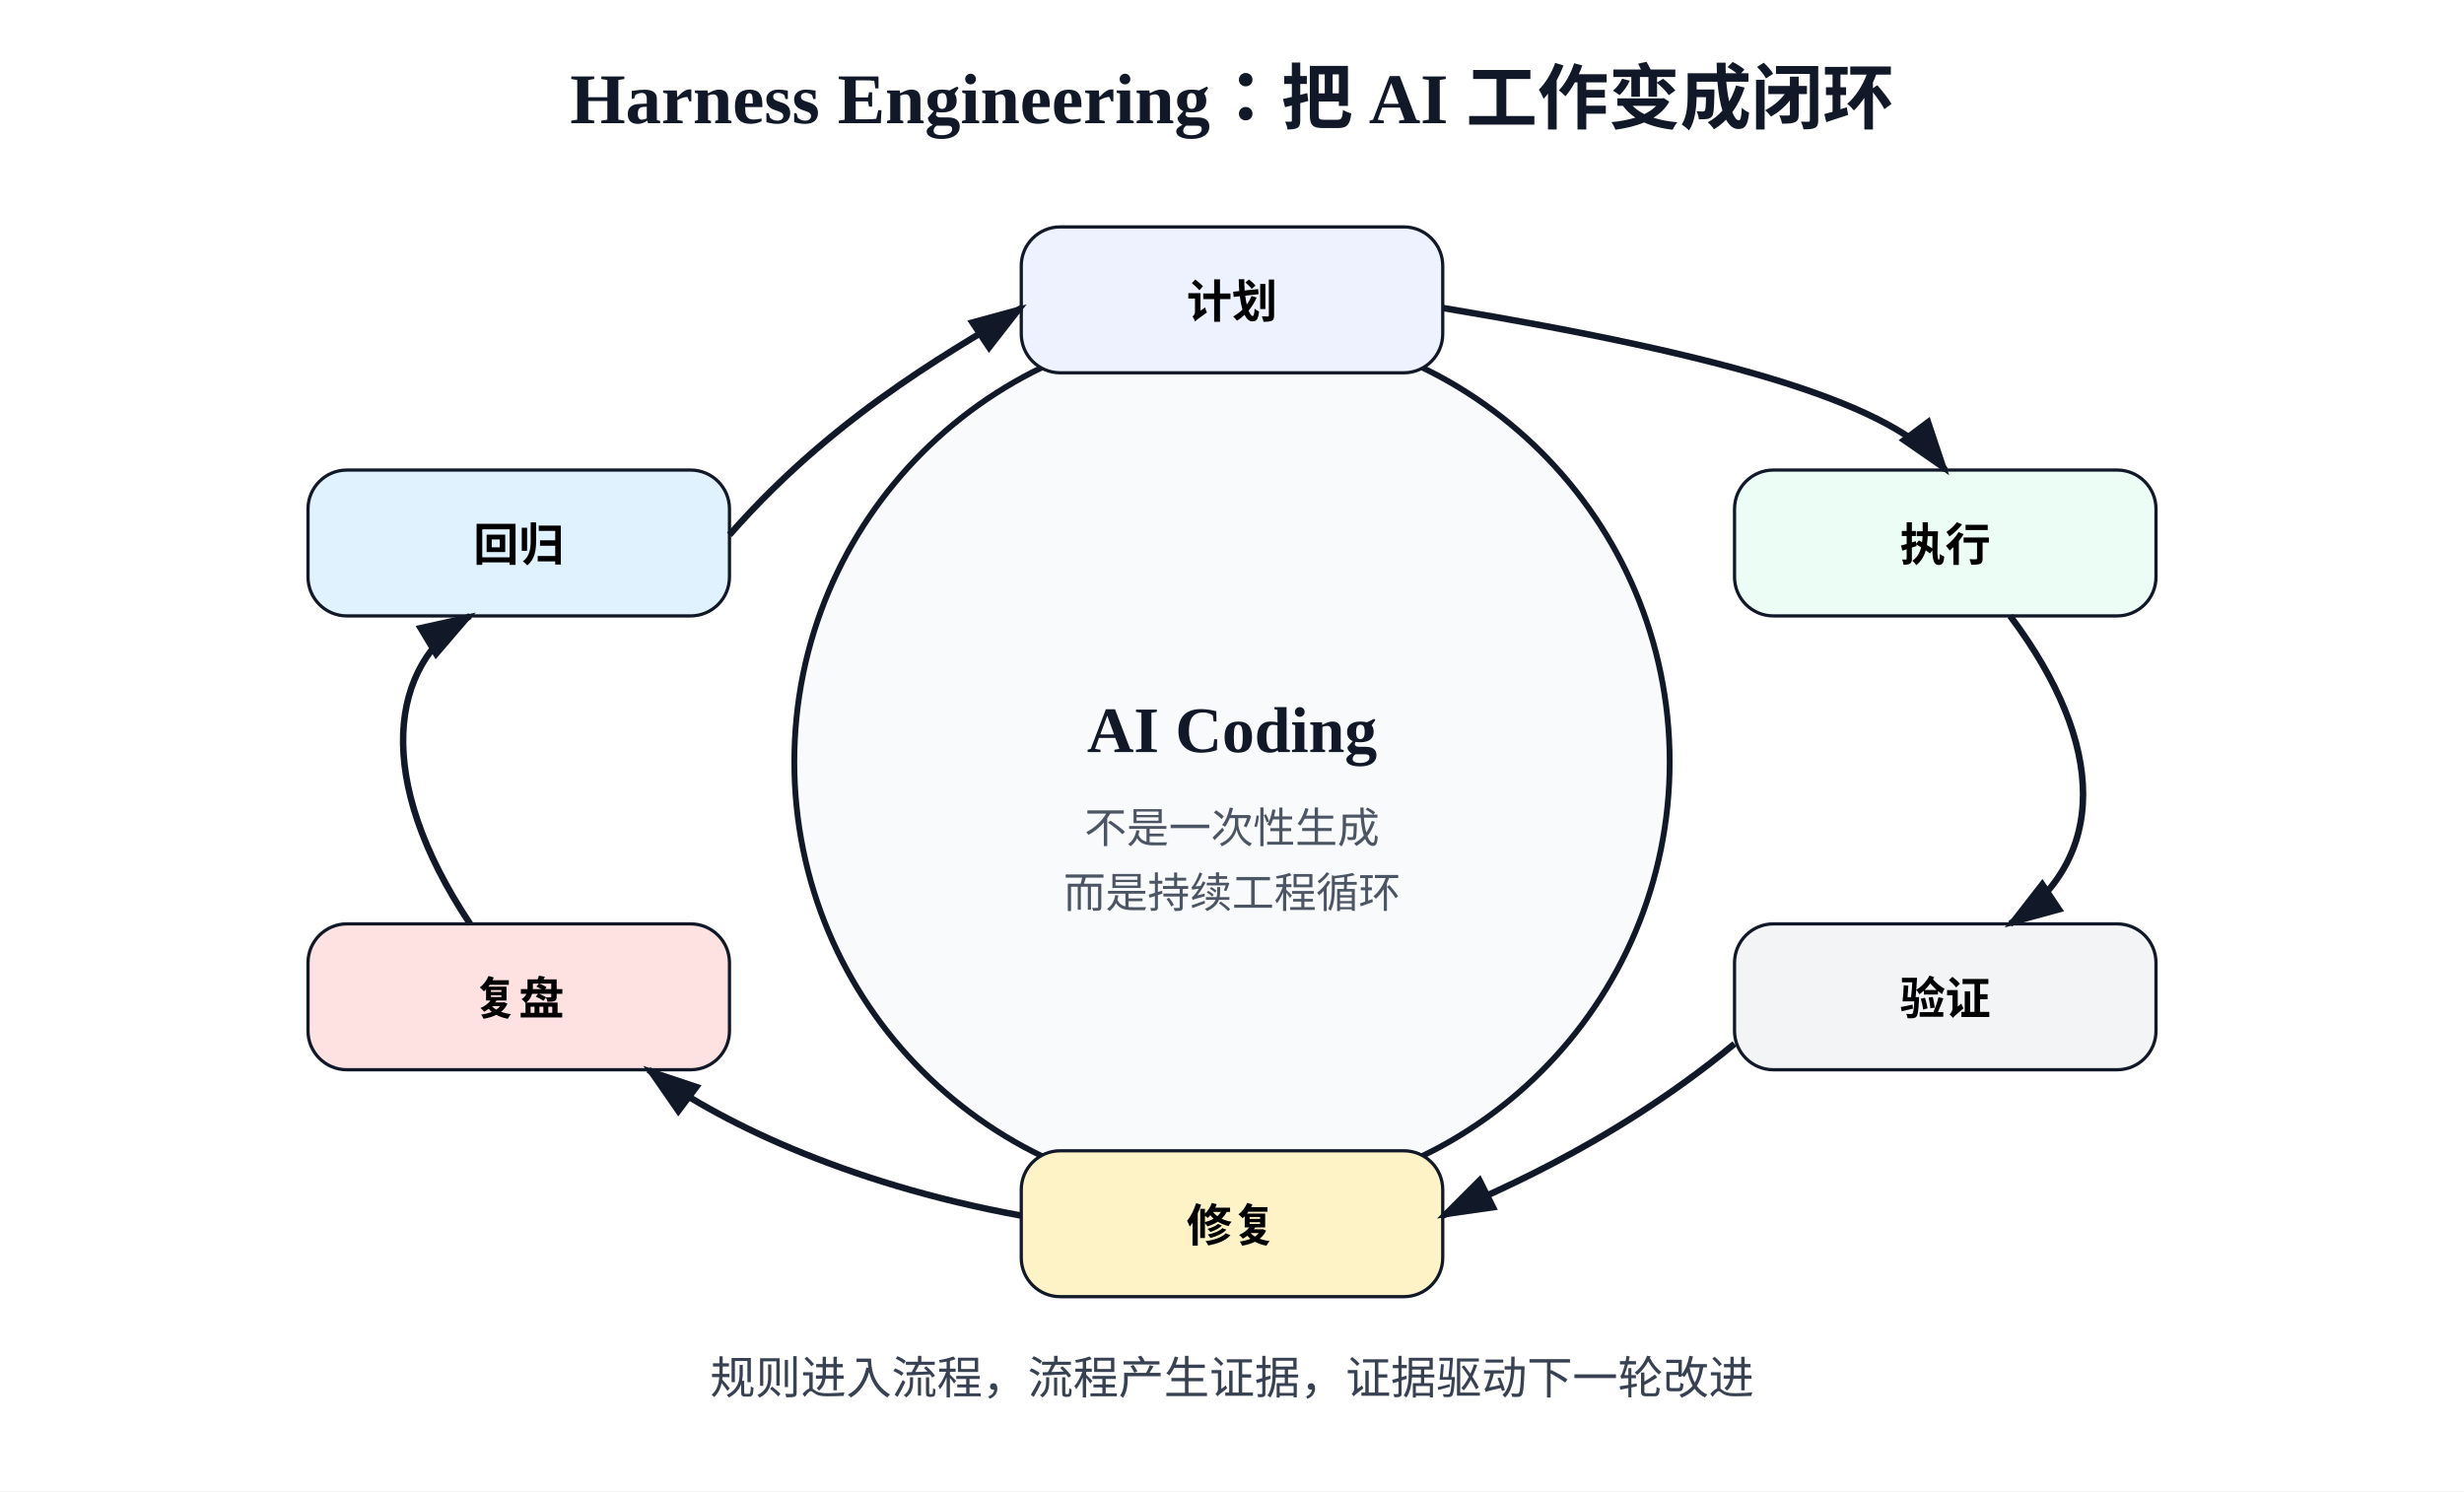
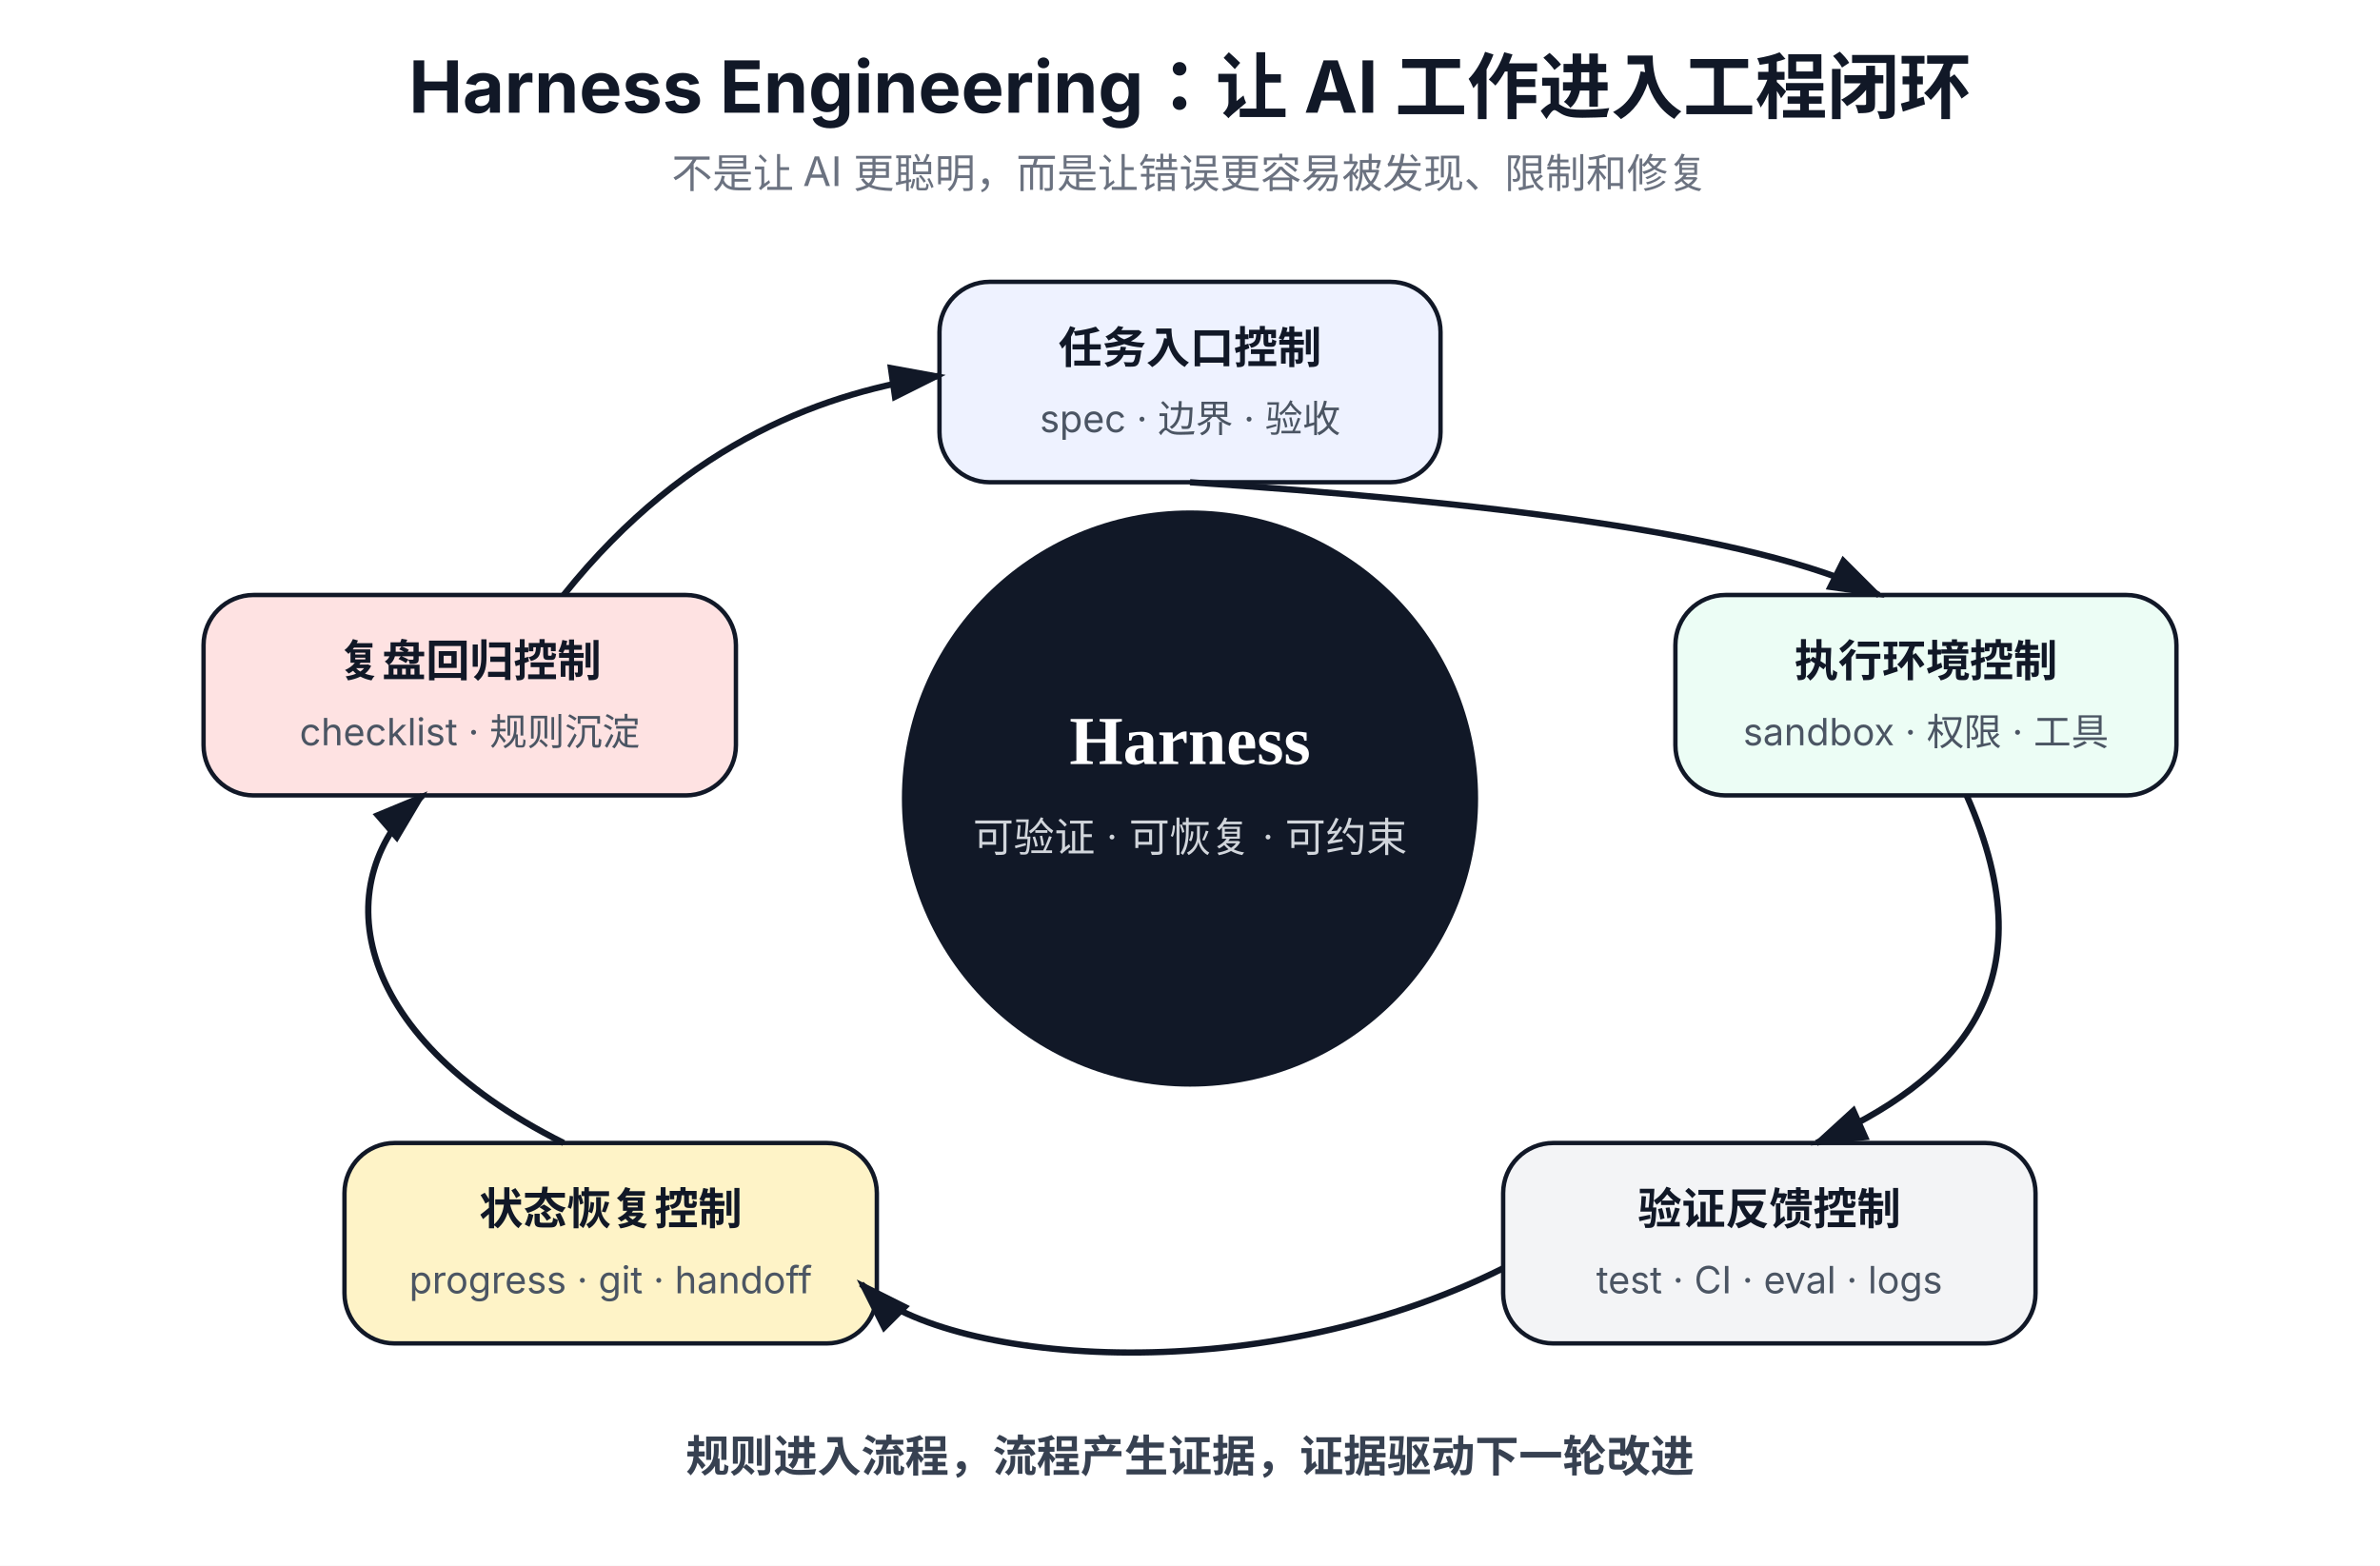
- <svg xmlns="http://www.w3.org/2000/svg" width="760" height="460" viewBox="0 0 760 460">
-   <rect width="760" height="460" fill="#ffffff" />
-   <text x="380" y="38" text-anchor="middle" font-size="22" font-weight="700" fill="#111827">Harness Engineering：把 AI 工作变成闭环</text>
-   <circle cx="380" cy="235" r="135" fill="#F9FAFB" stroke="#111827" stroke-width="1.8" />
-   <text x="380" y="232" text-anchor="middle" font-size="20" font-weight="700" fill="#111827">AI Coding</text>
-   <text x="380" y="260" text-anchor="middle" font-size="13" fill="#4B5563">不是一次性生成</text>
-   <text x="380" y="280" text-anchor="middle" font-size="13" fill="#4B5563">而是持续工程循环</text>
-   <rect x="315" y="70" width="130" height="45" rx="12" fill="#EEF2FF" stroke="#111827" />
-   <text x="380" y="98" text-anchor="middle" font-size="14" font-weight="700">计划</text>
-   <rect x="535" y="145" width="130" height="45" rx="12" fill="#ECFDF5" stroke="#111827" />
-   <text x="600" y="173" text-anchor="middle" font-size="14" font-weight="700">执行</text>
-   <rect x="535" y="285" width="130" height="45" rx="12" fill="#F3F4F6" stroke="#111827" />
-   <text x="600" y="313" text-anchor="middle" font-size="14" font-weight="700">验证</text>
-   <rect x="315" y="355" width="130" height="45" rx="12" fill="#FEF3C7" stroke="#111827" />
-   <text x="380" y="383" text-anchor="middle" font-size="14" font-weight="700">修复</text>
-   <rect x="95" y="285" width="130" height="45" rx="12" fill="#FEE2E2" stroke="#111827" />
-   <text x="160" y="313" text-anchor="middle" font-size="14" font-weight="700">复盘</text>
-   <rect x="95" y="145" width="130" height="45" rx="12" fill="#E0F2FE" stroke="#111827" />
-   <text x="160" y="173" text-anchor="middle" font-size="14" font-weight="700">回归</text>
-   <path d="M445 95 C535 110 585 125 600 145" fill="none" stroke="#111827" stroke-width="2" marker-end="url(#arrow)" />
-   <path d="M620 190 C650 230 650 265 620 285" fill="none" stroke="#111827" stroke-width="2" marker-end="url(#arrow)" />
-   <path d="M535 322 C495 355 455 370 445 375" fill="none" stroke="#111827" stroke-width="2" marker-end="url(#arrow)" />
-   <path d="M315 375 C260 365 220 345 200 330" fill="none" stroke="#111827" stroke-width="2" marker-end="url(#arrow)" />
-   <path d="M145 285 C115 240 120 205 145 190" fill="none" stroke="#111827" stroke-width="2" marker-end="url(#arrow)" />
-   <path d="M225 165 C260 125 300 105 315 95" fill="none" stroke="#111827" stroke-width="2" marker-end="url(#arrow)" />
-   <text x="380" y="430" text-anchor="middle" font-size="14" fill="#374151">规则进入流程，流程产生证据，证据驱动下一轮改进</text>
+ <svg xmlns="http://www.w3.org/2000/svg" width="760" height="500" viewBox="0 0 760 500" role="img" aria-labelledby="title desc">
  <defs>
    <marker id="arrow" markerWidth="10" markerHeight="10" refX="8" refY="3" orient="auto">
      <path d="M0,0 L0,6 L9,3 z" fill="#111827" />
    </marker>
+     <style>.title{font:700 23px -apple-system,BlinkMacSystemFont,"Segoe UI",sans-serif;fill:#111827}.sub{font:400 13px -apple-system,BlinkMacSystemFont,"Segoe UI",sans-serif;fill:#6B7280}.h{font:700 14px -apple-system,BlinkMacSystemFont,"Segoe UI",sans-serif;fill:#111827}.t{font:400 12px -apple-system,BlinkMacSystemFont,"Segoe UI",sans-serif;fill:#4B5563}.box{stroke:#111827;stroke-width:1.4}.line{fill:none;stroke:#111827;stroke-width:2;marker-end:url(#arrow)}</style>
  </defs>
+   <rect width="760" height="500" fill="#ffffff" />
+   <text x="380" y="36" text-anchor="middle" class="title">Harness Engineering：让 AI 工作进入工程闭环</text>
+   <text x="380" y="60" text-anchor="middle" class="sub">不是让 AI 更聪明，而是让错误更容易被发现、限制和修复</text>
+   <circle cx="380" cy="255" r="92" fill="#111827" />
+   <text x="380" y="244" text-anchor="middle" font-size="22" font-weight="700" fill="#fff">Harness</text>
+   <text x="380" y="272" text-anchor="middle" font-size="13" fill="#D1D5DB">可验证 · 可恢复 · 可约束</text>
+   <rect x="300" y="90" width="160" height="64" rx="16" fill="#EEF2FF" class="box" />
+   <text x="380" y="116" text-anchor="middle" class="h">任务入口控制</text>
+   <text x="380" y="138" text-anchor="middle" class="t">spec · 边界 · 验收</text>
+   <rect x="535" y="190" width="160" height="64" rx="16" fill="#ECFDF5" class="box" />
+   <text x="615" y="216" text-anchor="middle" class="h">执行环境控制</text>
+   <text x="615" y="238" text-anchor="middle" class="t">sandbox · 权限 · 工具</text>
+   <rect x="480" y="365" width="170" height="64" rx="16" fill="#F3F4F6" class="box" />
+   <text x="565" y="391" text-anchor="middle" class="h">验证反馈控制</text>
+   <text x="565" y="413" text-anchor="middle" class="t">test · CI · eval · logs</text>
+   <rect x="110" y="365" width="170" height="64" rx="16" fill="#FEF3C7" class="box" />
+   <text x="195" y="391" text-anchor="middle" class="h">状态恢复控制</text>
+   <text x="195" y="413" text-anchor="middle" class="t">progress · git · handoff</text>
+   <rect x="65" y="190" width="170" height="64" rx="16" fill="#FEE2E2" class="box" />
+   <text x="150" y="216" text-anchor="middle" class="h">复盘回归控制</text>
+   <text x="150" y="238" text-anchor="middle" class="t">checklist · 规则沉淀</text>
+   <path d="M380 154 C470 160 560 170 600 190" class="line" />
+   <path d="M628 254 C655 315 625 345 580 365" class="line" />
+   <path d="M480 405 C400 445 300 435 275 410" class="line" />
+   <path d="M180 365 C110 330 105 280 135 254" class="line" />
+   <path d="M180 190 C220 140 265 125 300 120" class="line" />
+   <text x="380" y="470" text-anchor="middle" font-size="14" font-weight="600" fill="#374151">规则进入流程，流程产生证据，证据驱动下一轮改进</text>
</svg>
